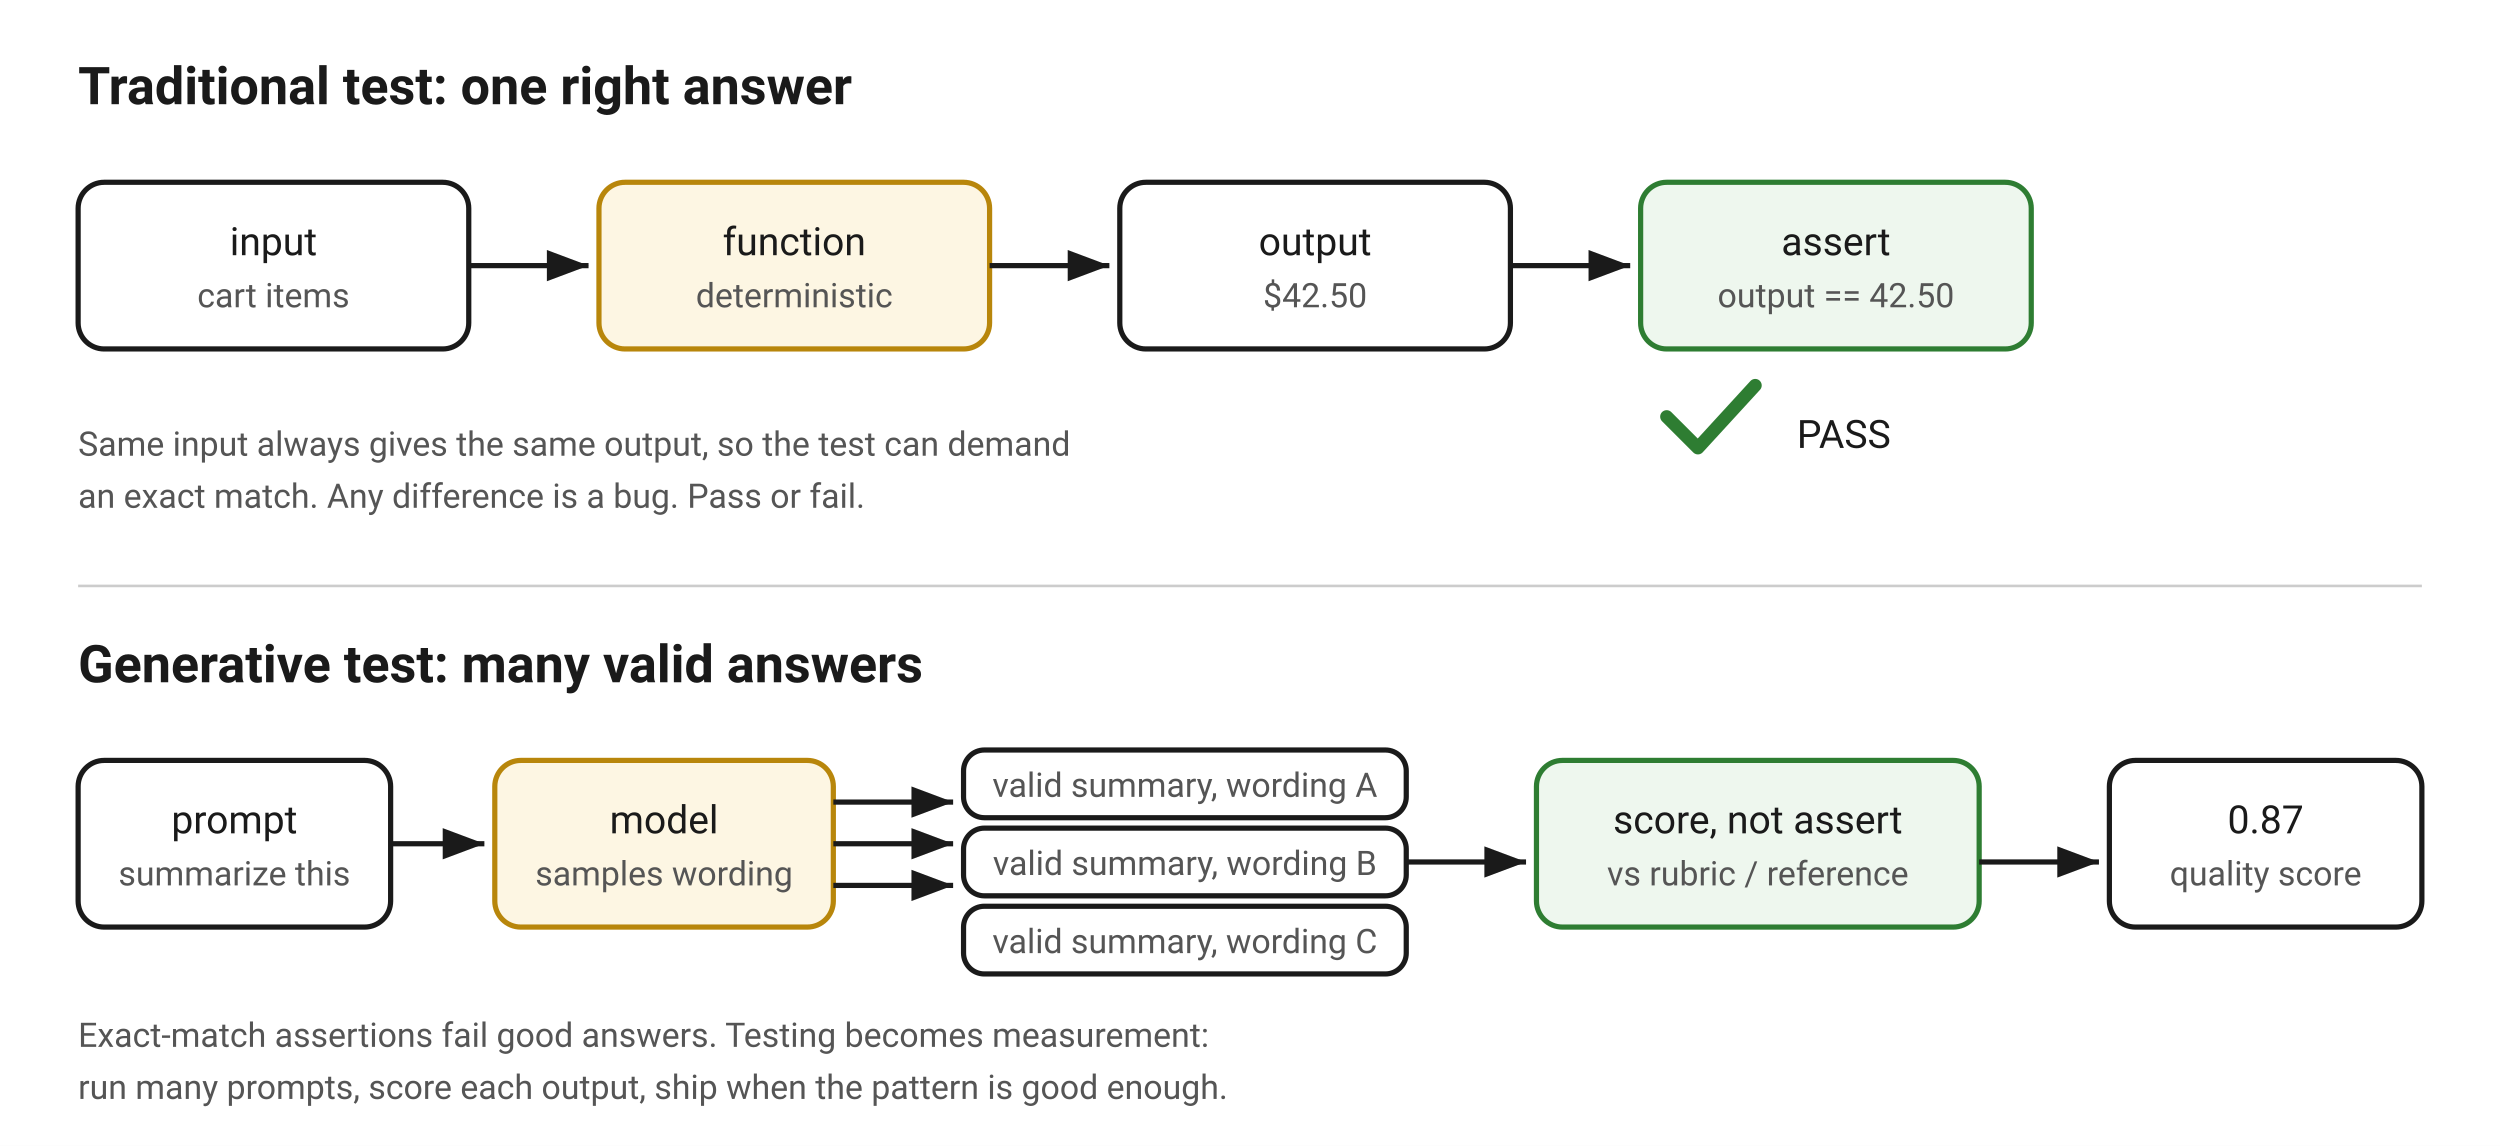
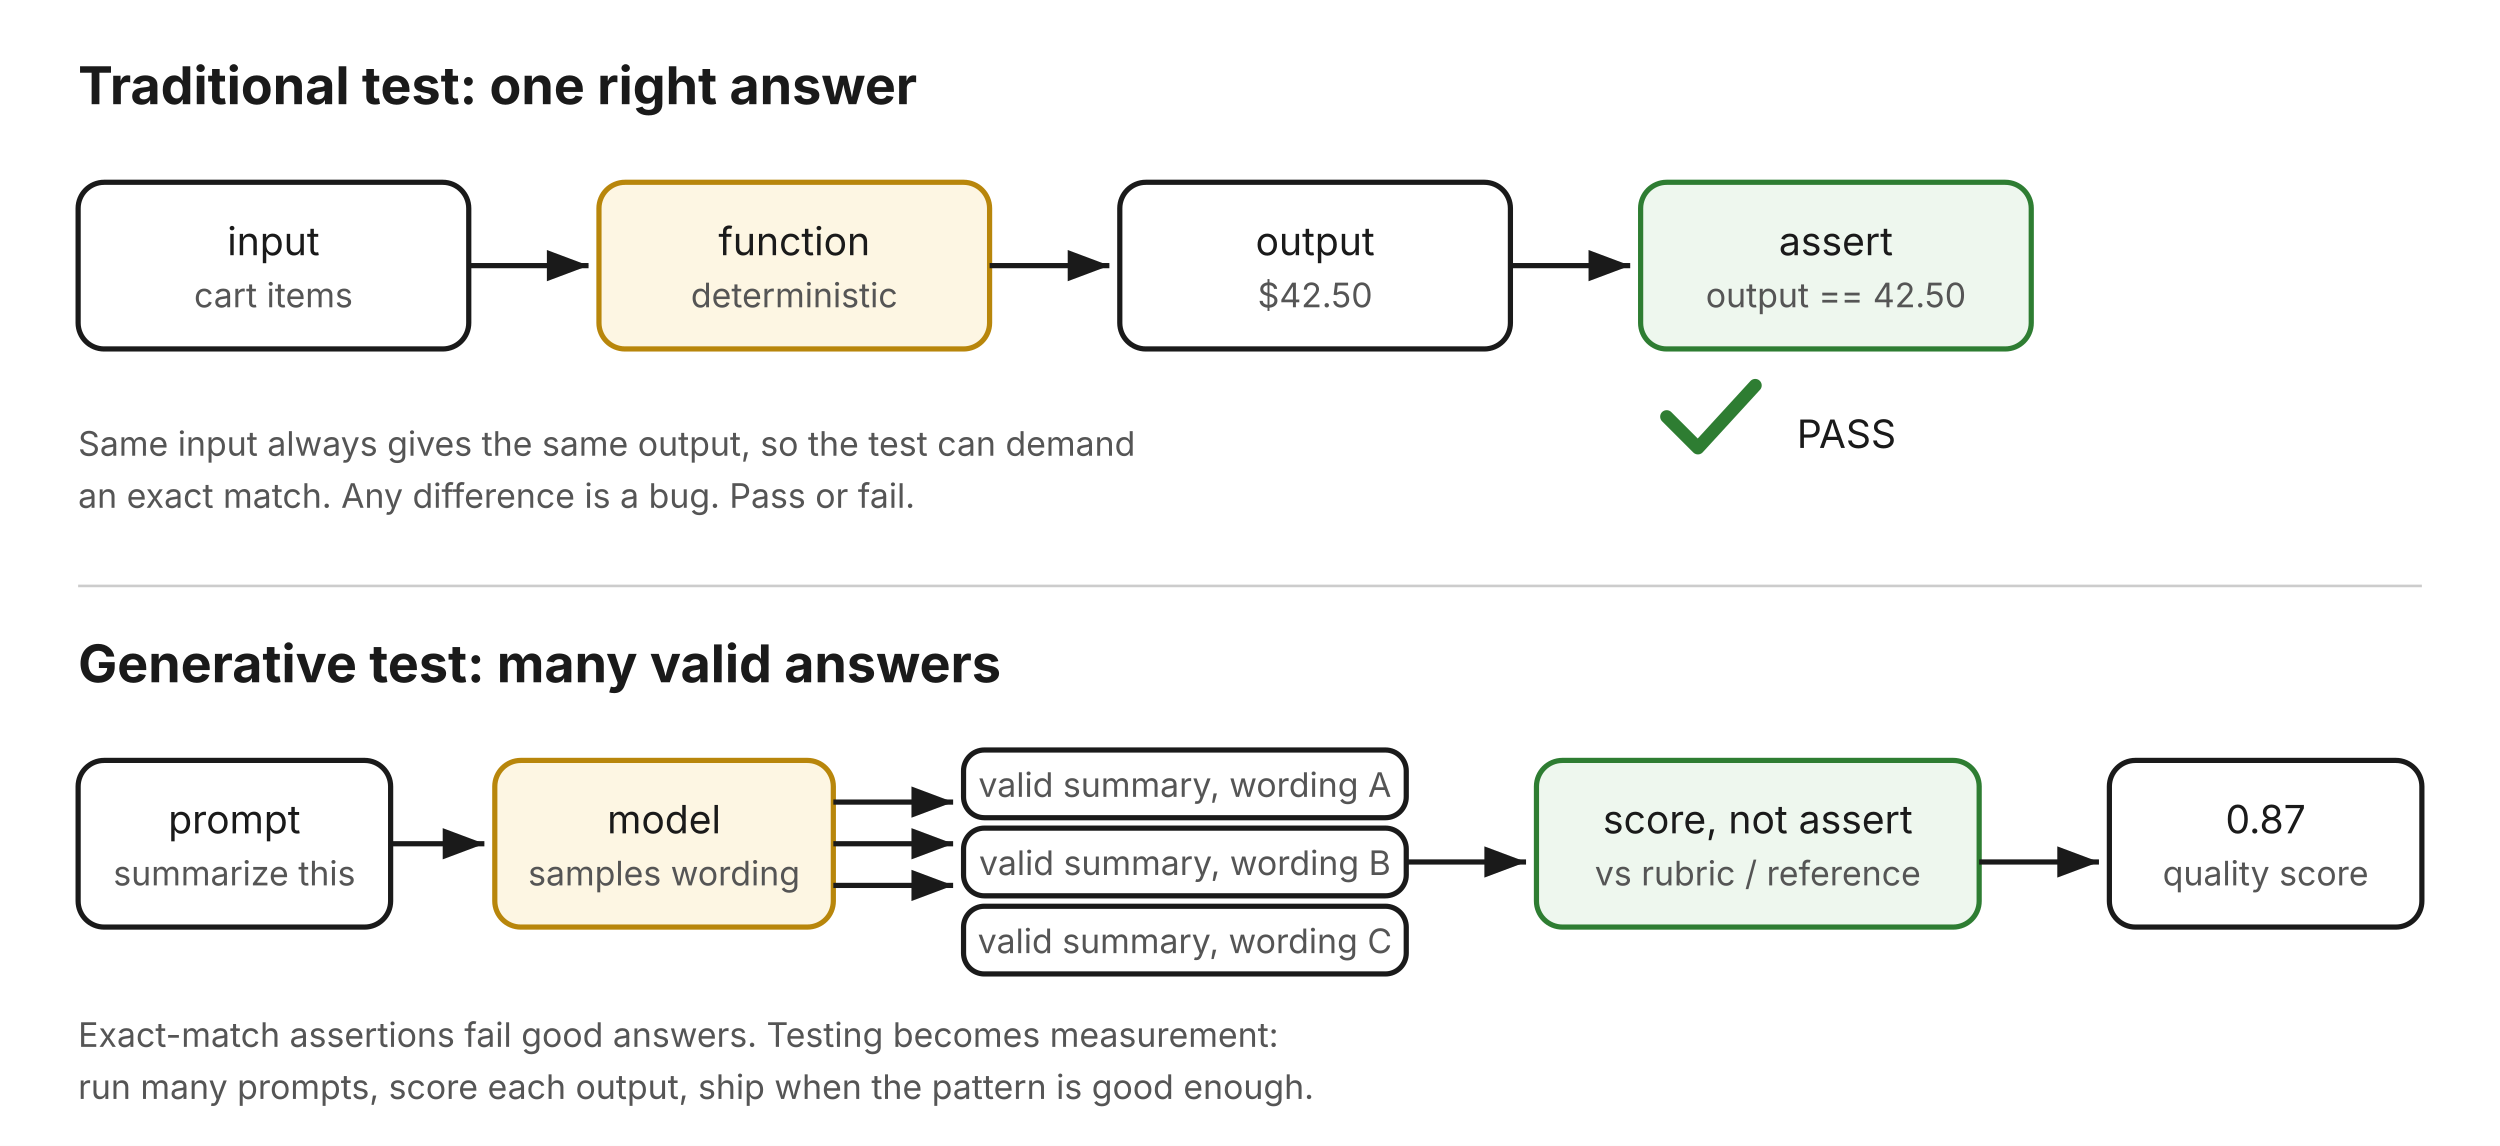
<svg xmlns="http://www.w3.org/2000/svg" viewBox="0 0 960 440" role="img" aria-label="Traditional testing versus generative AI testing">
  <style>
-     .t { font-family: -apple-system, "Segoe UI", Roboto, Helvetica, Arial, sans-serif; }
-     .title { font-size: 20px; font-weight: 700; fill: #1a1a1a; }
-     .lbl { font-size: 15px; fill: #1a1a1a; }
-     .sub { font-size: 13px; fill: #555555; }
-     .box { fill: #ffffff; stroke: #1a1a1a; stroke-width: 2; }
-     .boxAmber { fill: #fdf6e3; stroke: #b8860b; stroke-width: 2; }
-     .boxGreen { fill: #eef7ee; stroke: #2e7d32; stroke-width: 2; }
-     .arrow { stroke: #1a1a1a; stroke-width: 2; fill: none; marker-end: url(#ah); }
-     .big { font-size: 44px; }
+     .t { font-family:"Anthropic Sans",Inter,"Source Sans 3","IBM Plex Sans",sans-serif}
+     .title { font-size: 20px; font-weight: 700; fill: #1a1a1a}
+     .lbl { font-size: 15px; fill: #1a1a1a}
+     .sub { font-size: 13px; fill: #555555}
+     .box { fill: #ffffff; stroke: #1a1a1a; stroke-width: 2}
+     .boxAmber { fill: #fdf6e3; stroke: #b8860b; stroke-width: 2}
+     .boxGreen { fill: #eef7ee; stroke: #2e7d32; stroke-width: 2}
+     .arrow { stroke: #1a1a1a; stroke-width: 2; fill: none; marker-end: url(#ah)}
+     .big { font-size: 44px}
  </style>
  <defs>
    <marker id="ah" markerWidth="10" markerHeight="10" refX="8" refY="3" orient="auto">
      <path d="M0,0 L8,3 L0,6 Z" fill="#1a1a1a" />
    </marker>
  </defs>
  <rect x="0" y="0" width="960" height="440" fill="#ffffff" />
  <text x="30" y="40" class="t title">Traditional test: one right answer</text>
  <rect x="30" y="70" width="150" height="64" rx="10" class="box" />
  <text x="105" y="98" text-anchor="middle" class="t lbl">input</text>
  <text x="105" y="118" text-anchor="middle" class="t sub">cart items</text>
  <rect x="230" y="70" width="150" height="64" rx="10" class="boxAmber" />
  <text x="305" y="98" text-anchor="middle" class="t lbl">function</text>
  <text x="305" y="118" text-anchor="middle" class="t sub">deterministic</text>
  <rect x="430" y="70" width="150" height="64" rx="10" class="box" />
  <text x="505" y="98" text-anchor="middle" class="t lbl">output</text>
  <text x="505" y="118" text-anchor="middle" class="t sub">$42.50</text>
  <rect x="630" y="70" width="150" height="64" rx="10" class="boxGreen" />
  <text x="705" y="98" text-anchor="middle" class="t lbl">assert</text>
  <text x="705" y="118" text-anchor="middle" class="t sub">output == 42.50</text>
  <line x1="180" y1="102" x2="226" y2="102" class="arrow" />
  <line x1="380" y1="102" x2="426" y2="102" class="arrow" />
  <line x1="580" y1="102" x2="626" y2="102" class="arrow" />
  <text x="30" y="175" class="t sub">Same input always gives the same output, so the test can demand</text>
  <text x="30" y="195" class="t sub">an exact match. Any difference is a bug. Pass or fail.</text>
  <path d="M640,160 l12,12 l22,-24" stroke="#2e7d32" stroke-width="5" fill="none" stroke-linecap="round" stroke-linejoin="round" />
  <text x="690" y="172" class="t lbl" fill="#2e7d32">PASS</text>
  <line x1="30" y1="225" x2="930" y2="225" stroke="#cccccc" stroke-width="1" />
  <text x="30" y="262" class="t title">Generative test: many valid answers</text>
  <rect x="30" y="292" width="120" height="64" rx="10" class="box" />
  <text x="90" y="320" text-anchor="middle" class="t lbl">prompt</text>
  <text x="90" y="340" text-anchor="middle" class="t sub">summarize this</text>
  <rect x="190" y="292" width="130" height="64" rx="10" class="boxAmber" />
  <text x="255" y="320" text-anchor="middle" class="t lbl">model</text>
  <text x="255" y="340" text-anchor="middle" class="t sub">samples wording</text>
  <line x1="150" y1="324" x2="186" y2="324" class="arrow" />
  <line x1="320" y1="308" x2="366" y2="308" class="arrow" />
  <line x1="320" y1="324" x2="366" y2="324" class="arrow" />
  <line x1="320" y1="340" x2="366" y2="340" class="arrow" />
  <rect x="370" y="288" width="170" height="26" rx="8" class="box" />
  <text x="455" y="306" text-anchor="middle" class="t sub">valid summary, wording A</text>
  <rect x="370" y="318" width="170" height="26" rx="8" class="box" />
  <text x="455" y="336" text-anchor="middle" class="t sub">valid summary, wording B</text>
  <rect x="370" y="348" width="170" height="26" rx="8" class="box" />
  <text x="455" y="366" text-anchor="middle" class="t sub">valid summary, wording C</text>
  <line x1="540" y1="331" x2="586" y2="331" class="arrow" />
  <rect x="590" y="292" width="170" height="64" rx="10" class="boxGreen" />
  <text x="675" y="320" text-anchor="middle" class="t lbl">score, not assert</text>
  <text x="675" y="340" text-anchor="middle" class="t sub">vs rubric / reference</text>
  <line x1="760" y1="331" x2="806" y2="331" class="arrow" />
  <rect x="810" y="292" width="120" height="64" rx="10" class="box" />
  <text x="870" y="320" text-anchor="middle" class="t lbl">0.87</text>
  <text x="870" y="340" text-anchor="middle" class="t sub">quality score</text>
  <text x="30" y="402" class="t sub">Exact-match assertions fail good answers. Testing becomes measurement:</text>
  <text x="30" y="422" class="t sub">run many prompts, score each output, ship when the pattern is good enough.</text>
</svg>
